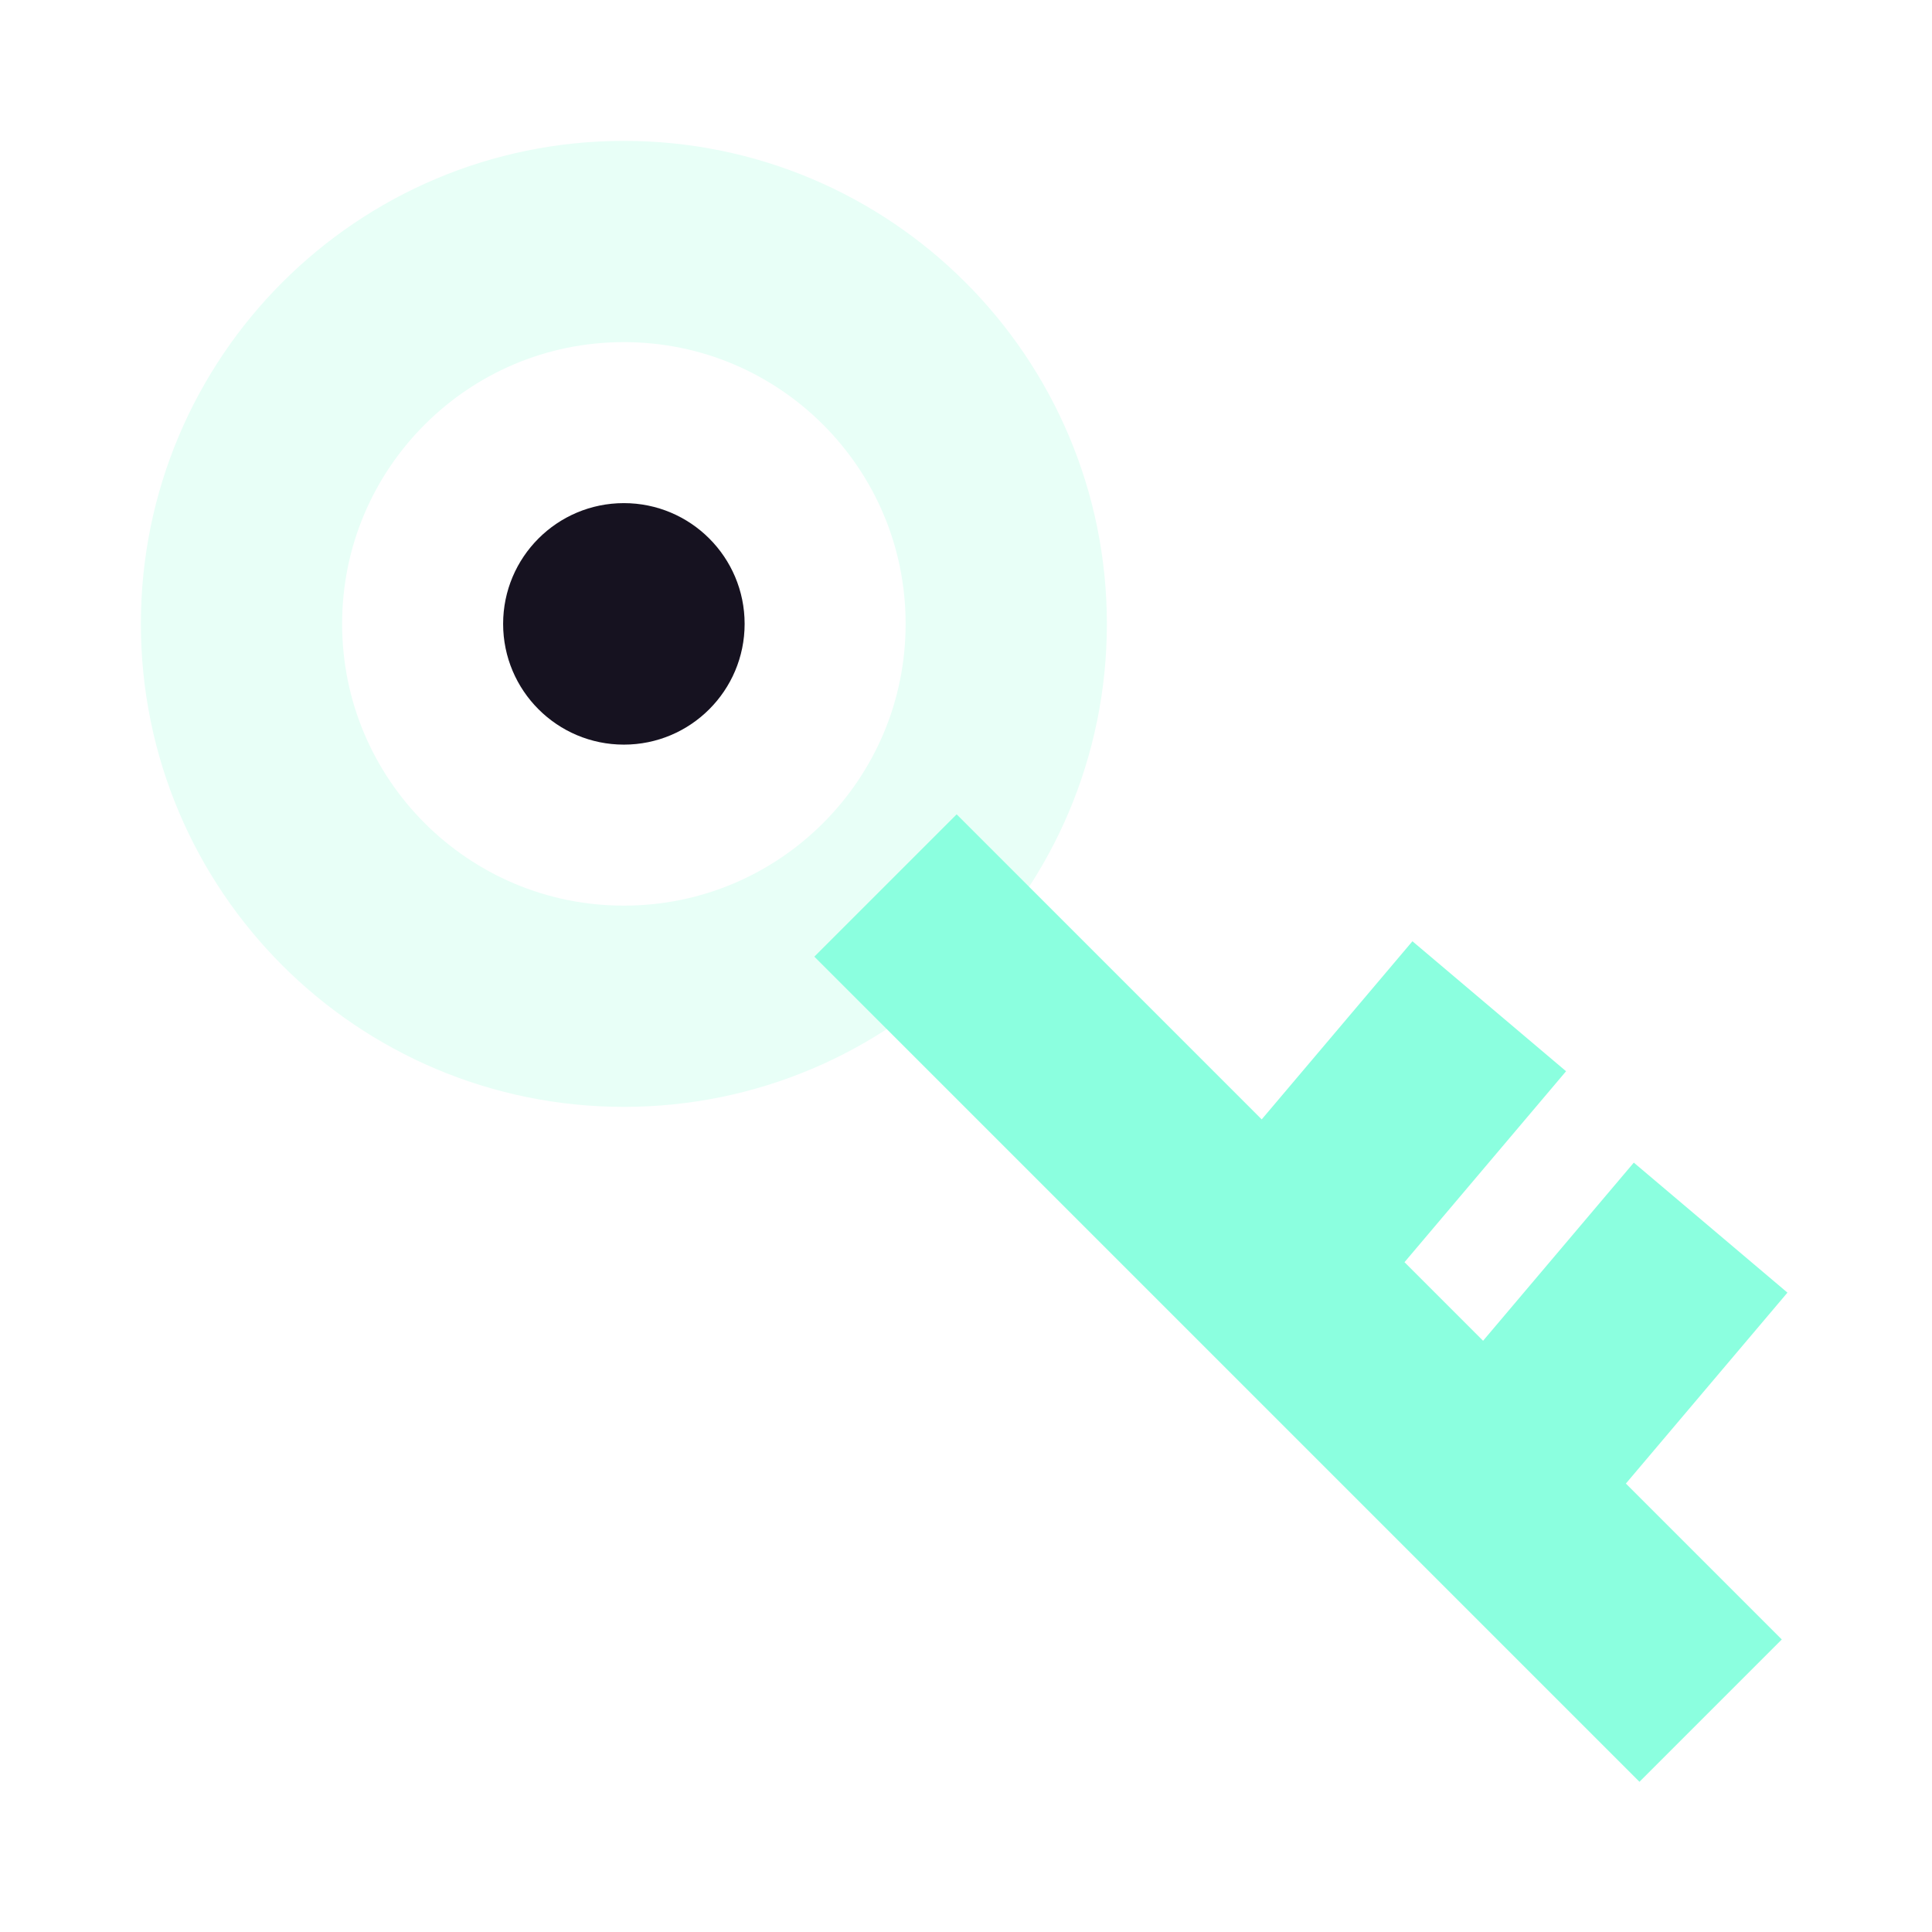
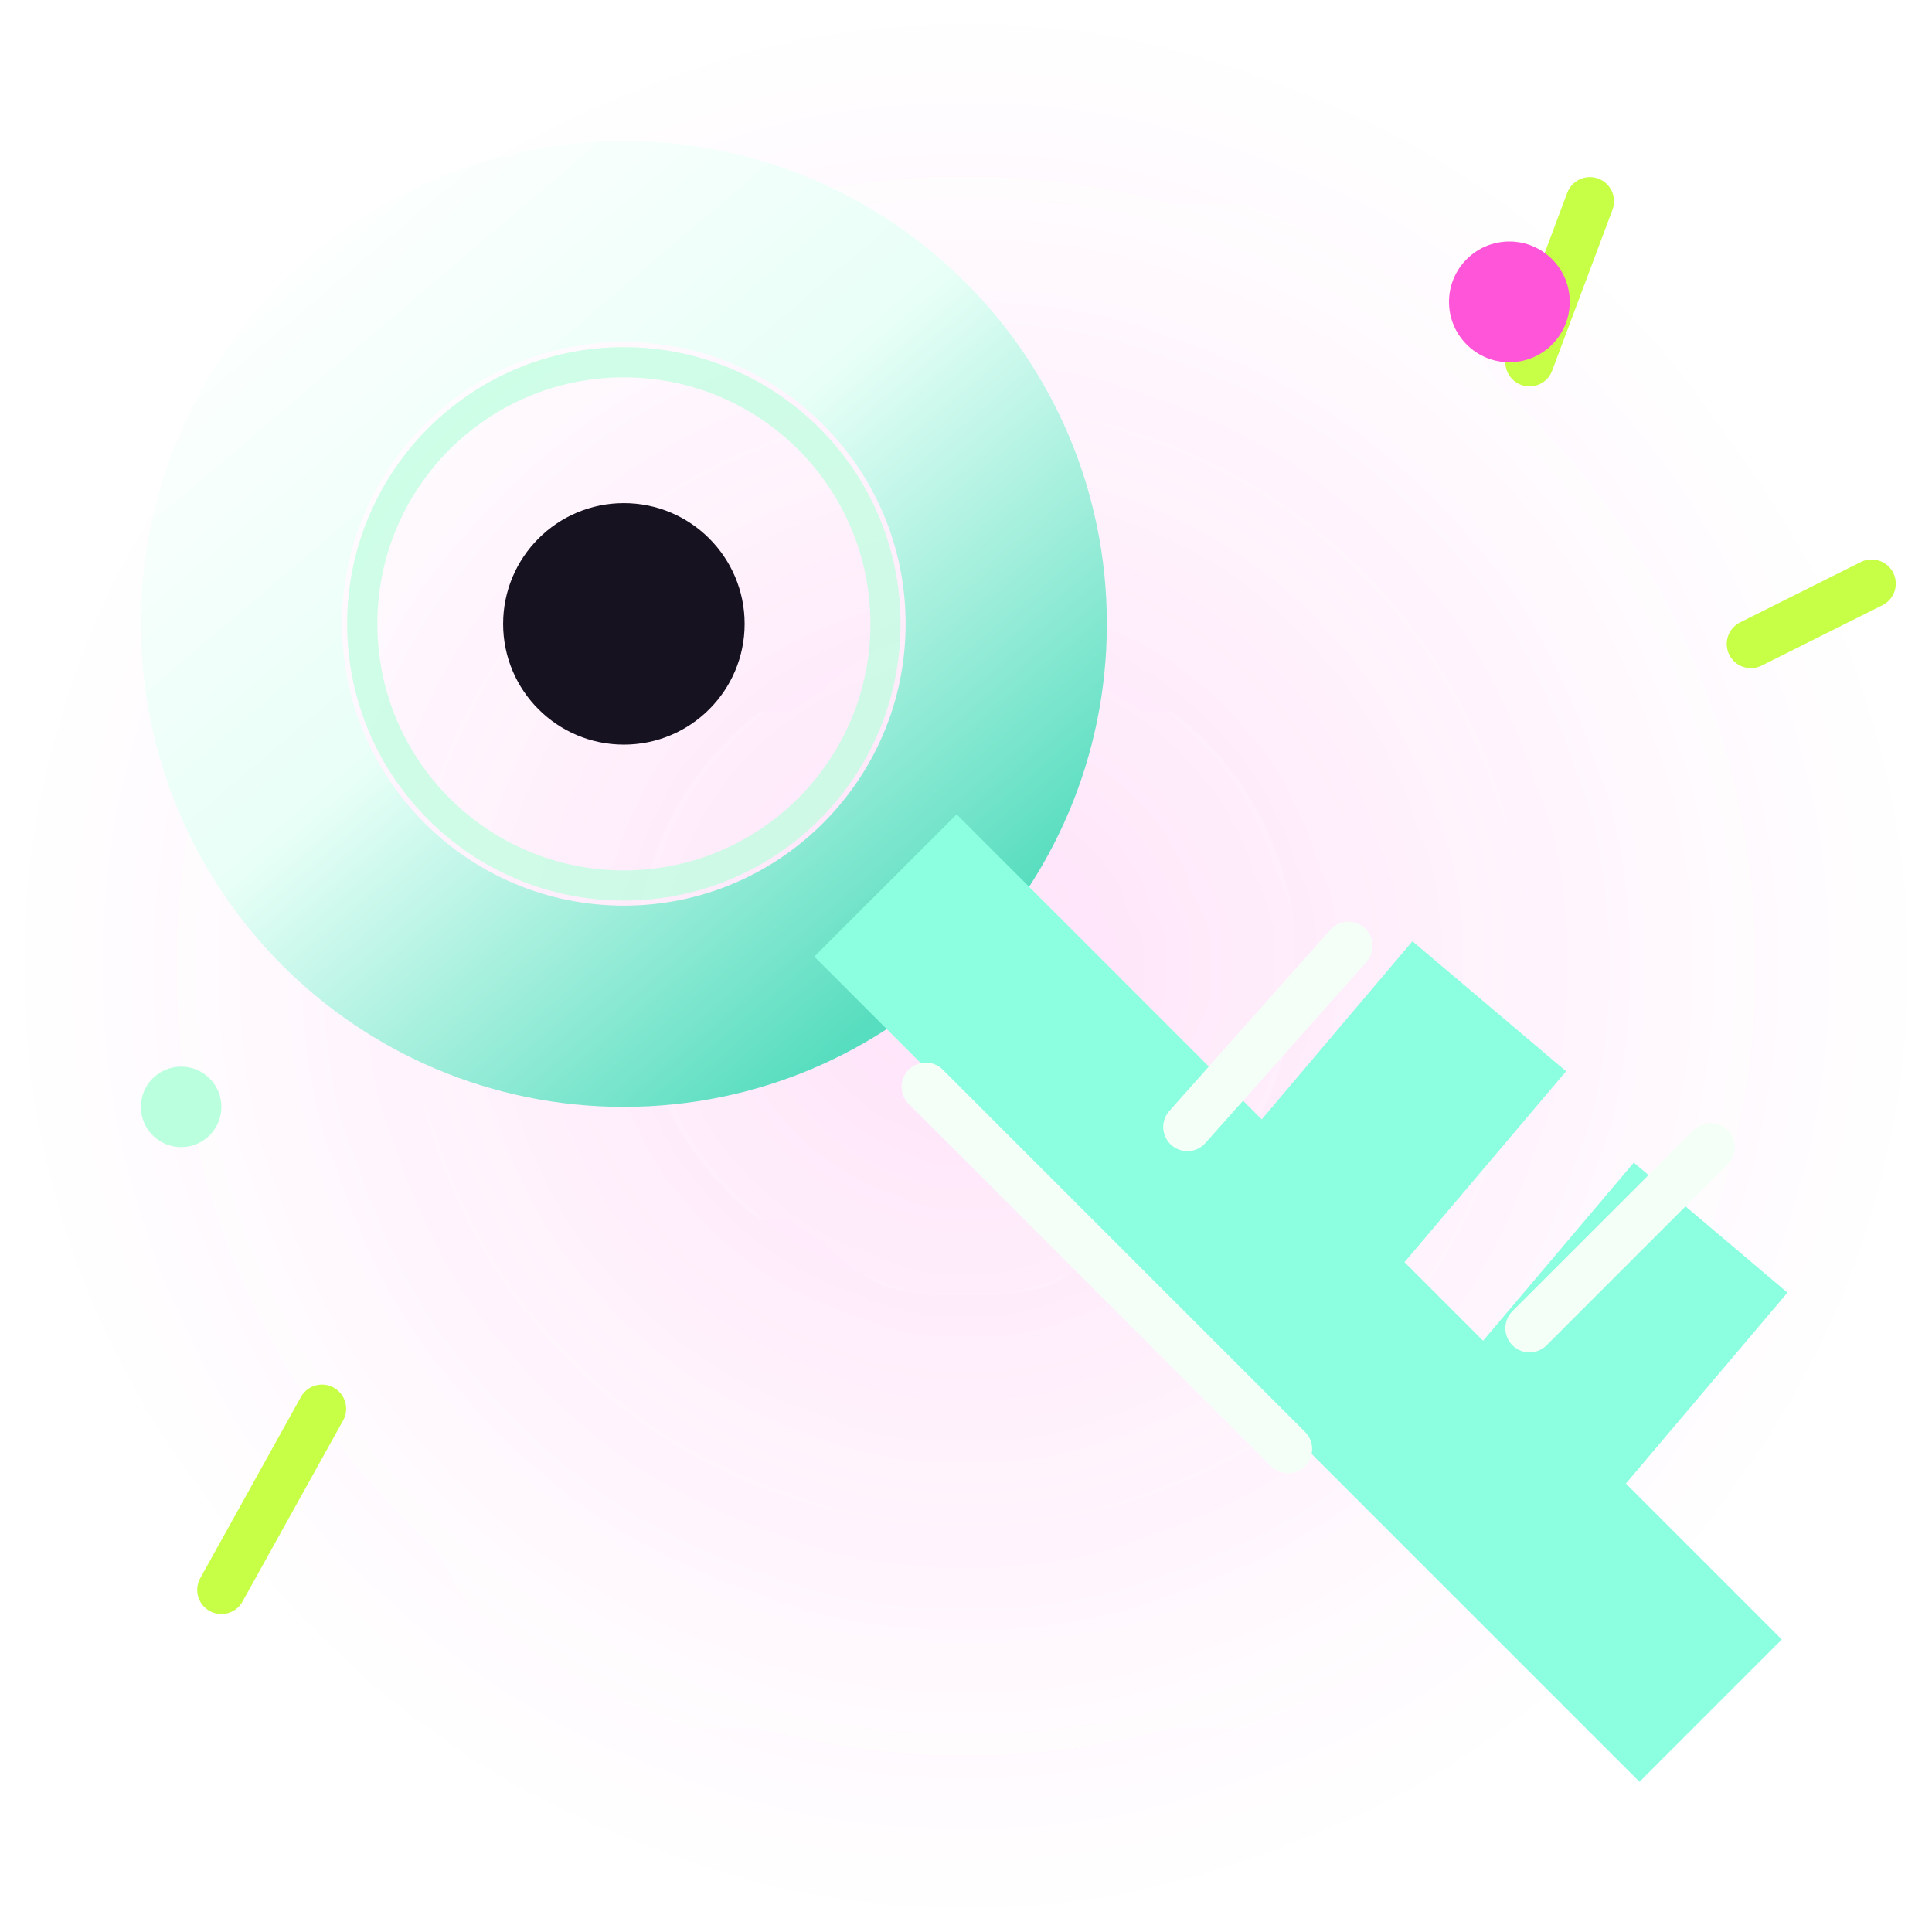
- <svg xmlns="http://www.w3.org/2000/svg" viewBox="0 0 96 96" role="img" aria-label="Ghost Key original arcade sprite">
-   <circle cx="31" cy="31" r="19" fill="none" stroke="#e8fff7" stroke-width="10" />
-   <path d="M44 44 85 85m-11-11 11-13m-22 2 11-13" stroke="#8bffdf" stroke-width="10" />
-   <circle cx="31" cy="31" r="6" fill="#161220" />
+ <svg xmlns="http://www.w3.org/2000/svg" viewBox="0 0 96 96" role="img" aria-labelledby="title desc">
+   <defs>
+     <linearGradient id="material" x1="0" y1="0" x2=".85" y2="1">
+       <stop stop-color="#ffffff" />
+       <stop offset=".48" stop-color="#e8fff7" />
+       <stop offset="1" stop-color="#57ddbf" />
+     </linearGradient>
+     <radialGradient id="ambient">
+       <stop stop-color="#ff55d8" stop-opacity=".17" />
+       <stop offset="1" stop-color="#ff55d8" stop-opacity="0" />
+     </radialGradient>
+     <filter id="aura" x="-50%" y="-50%" width="200%" height="200%">
+       <feGaussianBlur stdDeviation="3.5" />
+     </filter>
+   </defs>
+   <circle cx="48" cy="48" r="45" fill="url(#ambient)" filter="url(#aura)" />
+   <g id="sprite">
+     <circle cx="31" cy="31" r="19" fill="none" stroke="url(#material)" stroke-width="10" />
+     <path d="M44 44 85 85m-11-11 11-13m-22 2 11-13" stroke="#8bffdf" stroke-width="10" />
+     <circle cx="31" cy="31" r="6" fill="#161220" />
+   </g>
+   <g id="details" stroke-linejoin="round" stroke-linecap="round">
+     <circle cx="31" cy="31" r="13" fill="none" stroke="#baffde" stroke-width="1.5" opacity=".7" />
+     <path d="m46 54 18 18m-5-16 8-9m9 19 9-9" stroke="#f4fff7" stroke-width="2.4" />
+     <path d="m16 70-5 9m65-61 3-8m8 22 6-3" stroke="#c6ff45" stroke-width="2.4" />
+     <circle cx="75" cy="15" r="3" fill="#ff55d8" />
+     <circle cx="9" cy="55" r="2" fill="#baffde" />
+   </g>
</svg>
